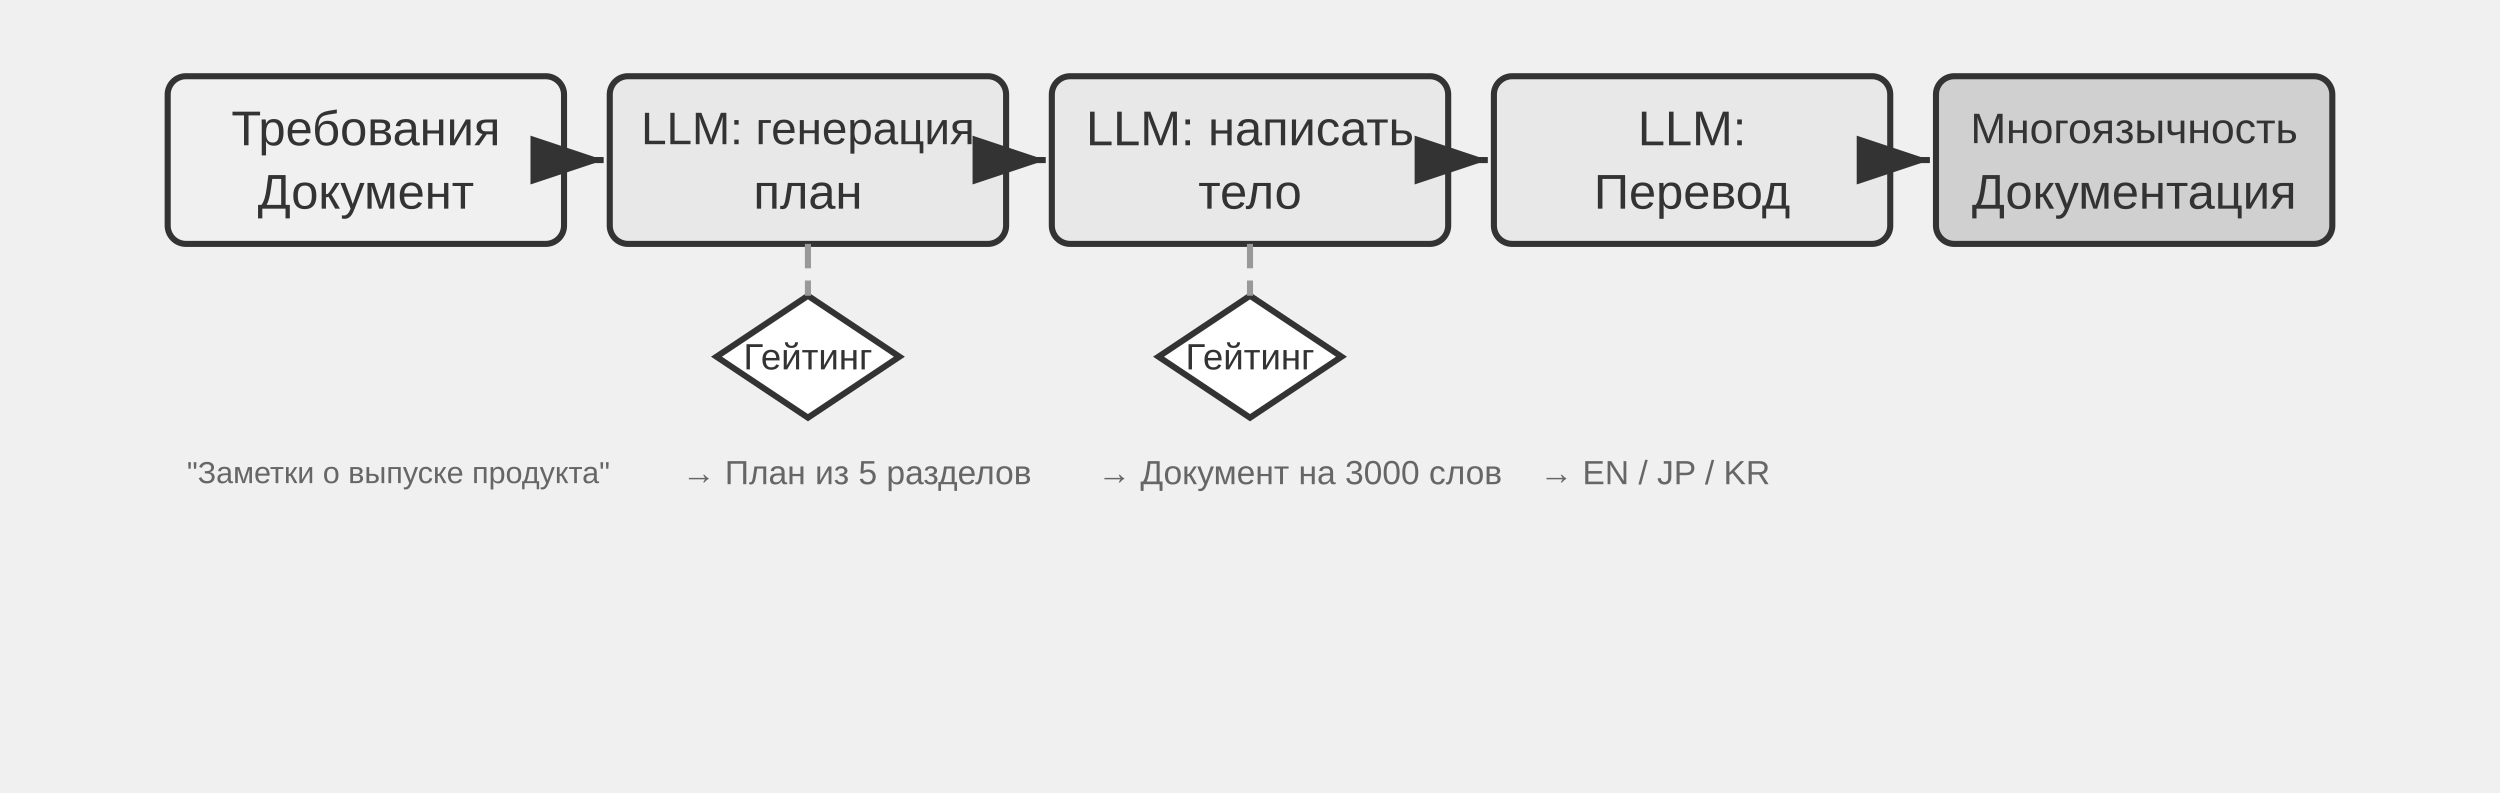
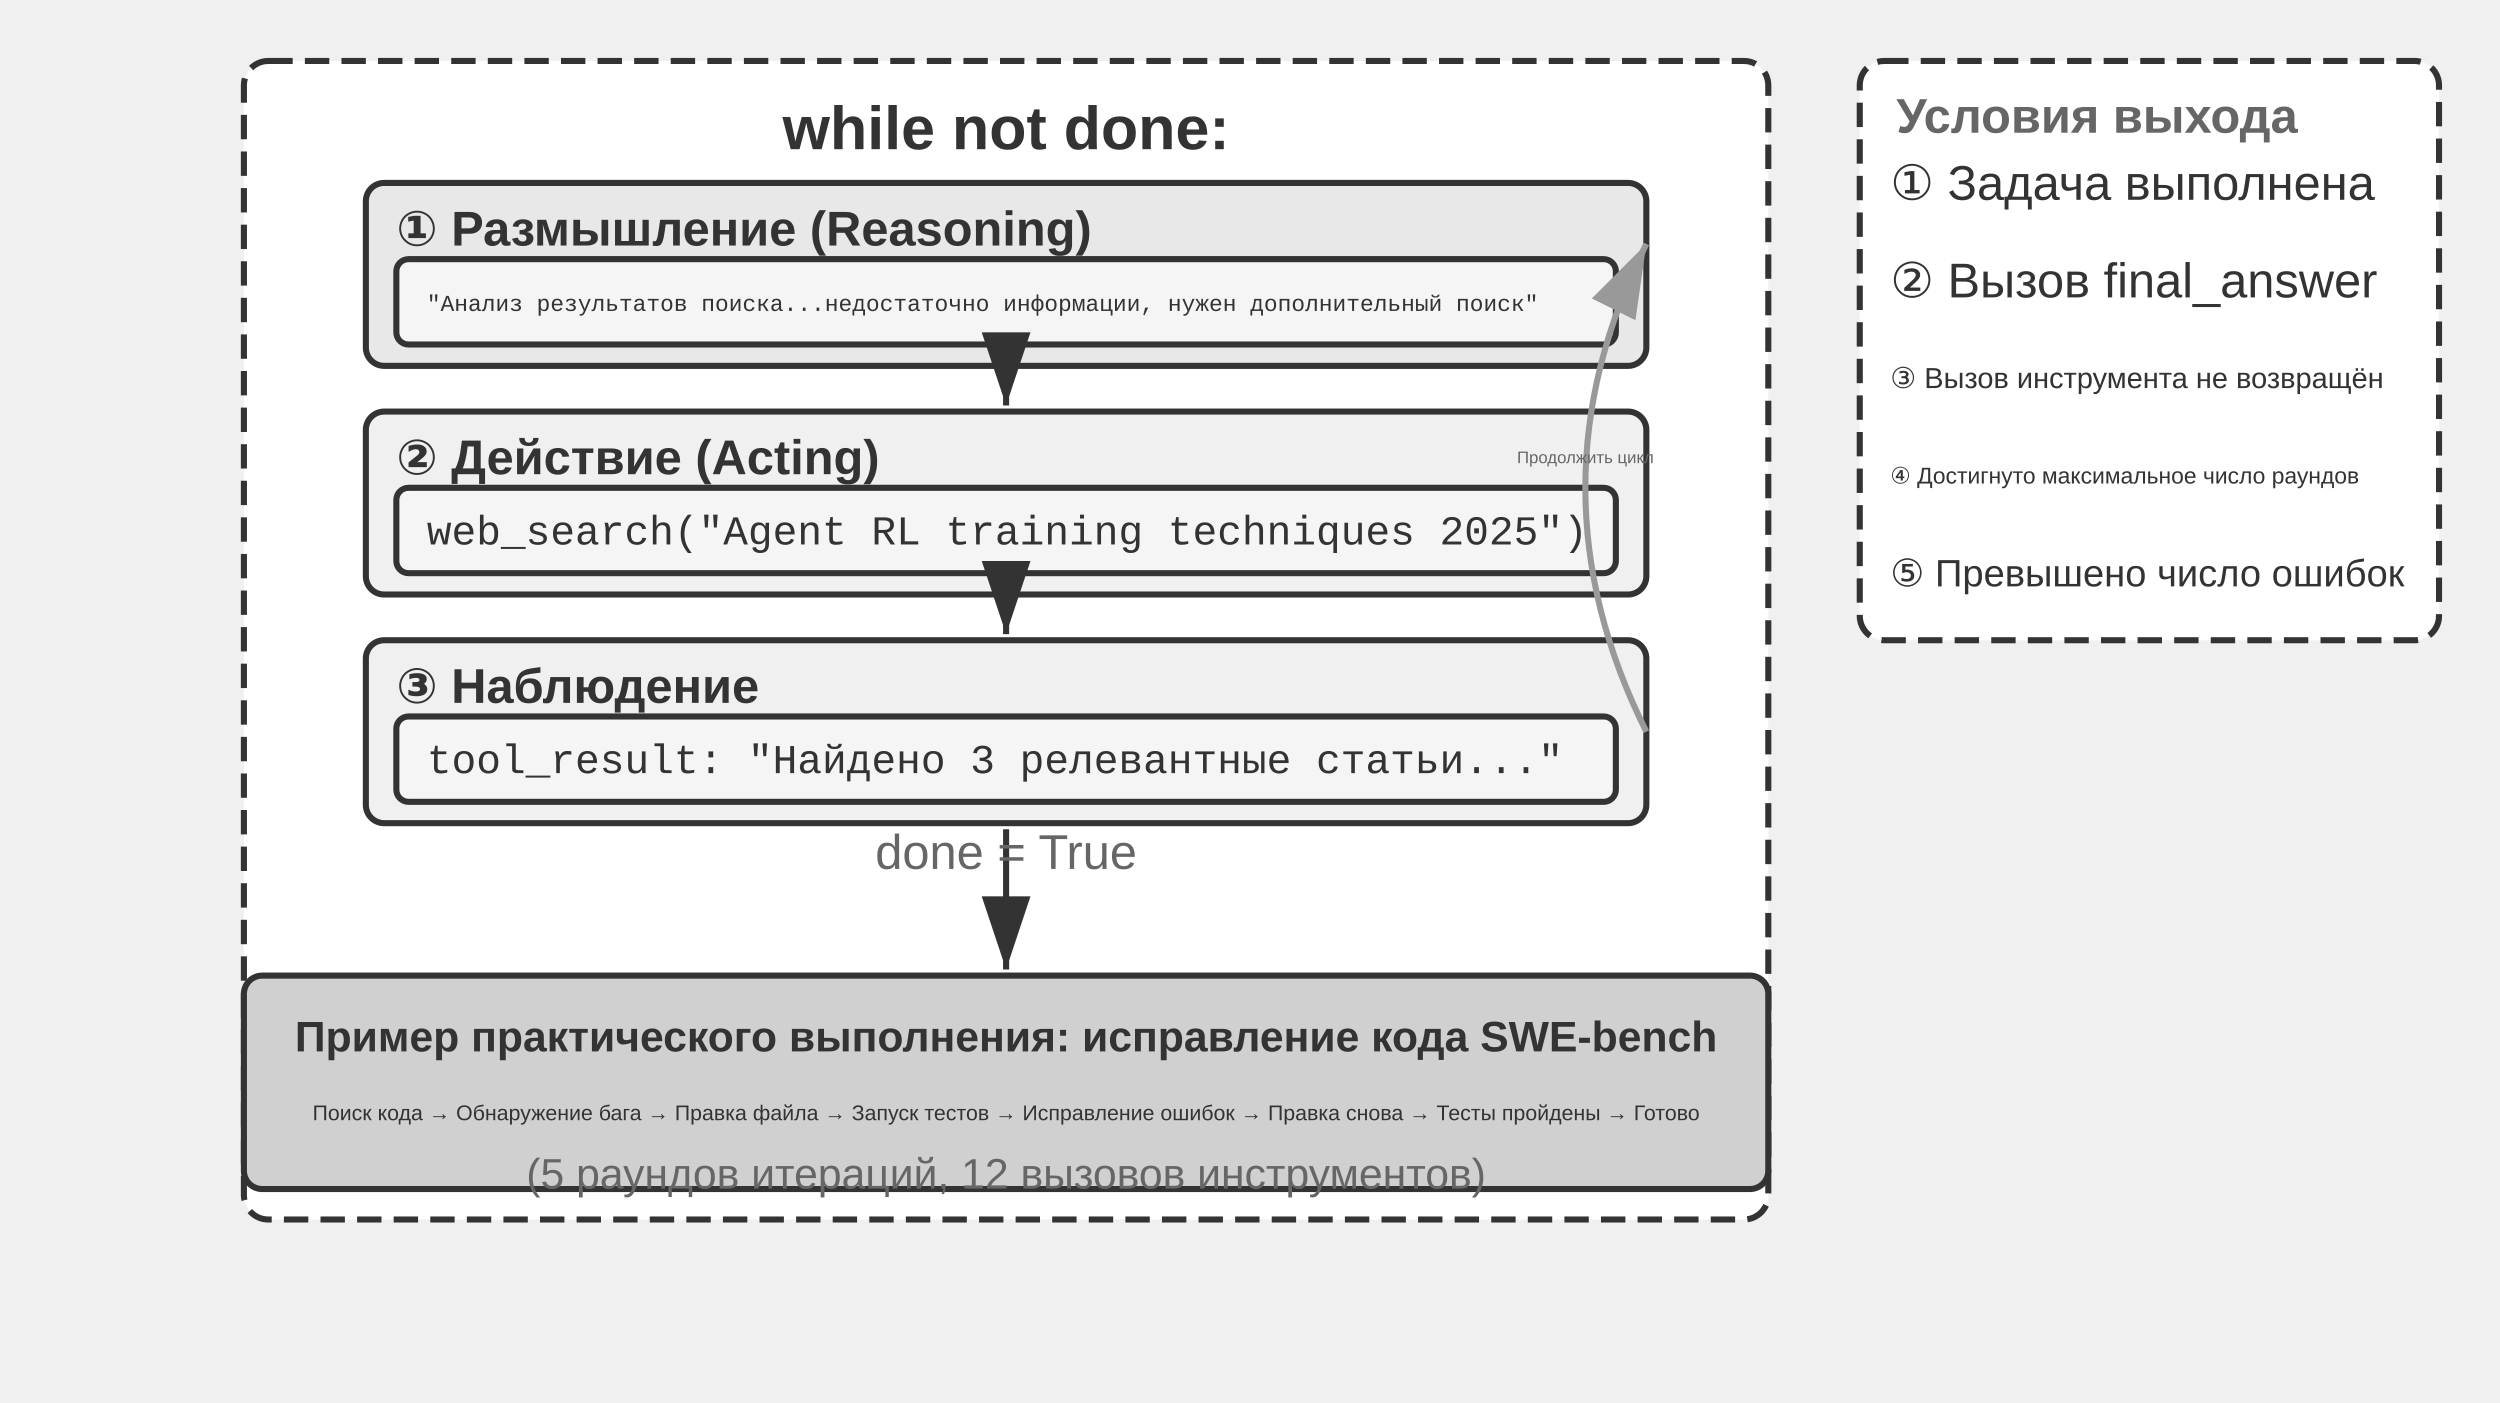
- <svg xmlns="http://www.w3.org/2000/svg" viewBox="0 40 820 260" width="820" height="260" style="background:#ffffff">
+ <svg xmlns="http://www.w3.org/2000/svg" viewBox="0 40 820 460" width="820" height="460" style="background:#ffffff">
  <defs>
    <marker id="ah" markerWidth="12" markerHeight="8" refX="12" refY="4" orient="auto">
      <polygon points="0 0, 12 4, 0 8" fill="#333333" />
    </marker>
    <marker id="ah-light" markerWidth="12" markerHeight="8" refX="12" refY="4" orient="auto">
      <polygon points="0 0, 12 4, 0 8" fill="#999999" />
    </marker>
  </defs>
-   <rect x="55.0" y="65" width="130" height="55" rx="6" fill="#f0f0f0" stroke="#333333" stroke-width="2" />
-   <text x="120.0" y="82.1" font-family="Arial, 'Helvetica Neue', Helvetica, 'PingFang SC', 'Microsoft YaHei', sans-serif" font-size="16" fill="#333333" text-anchor="middle" dominant-baseline="central" font-weight="normal">Требования</text>
-   <text x="120.0" y="102.9" font-family="Arial, 'Helvetica Neue', Helvetica, 'PingFang SC', 'Microsoft YaHei', sans-serif" font-size="16" fill="#333333" text-anchor="middle" dominant-baseline="central" font-weight="normal">Документ</text>
-   <rect x="200.0" y="65" width="130" height="55" rx="6" fill="#e8e8e8" stroke="#333333" stroke-width="2" />
-   <text x="265.0" y="82.1" font-family="Arial, 'Helvetica Neue', Helvetica, 'PingFang SC', 'Microsoft YaHei', sans-serif" font-size="15" fill="#333333" text-anchor="middle" dominant-baseline="central" font-weight="normal">LLM: генерация</text>
-   <text x="265.0" y="102.9" font-family="Arial, 'Helvetica Neue', Helvetica, 'PingFang SC', 'Microsoft YaHei', sans-serif" font-size="16" fill="#333333" text-anchor="middle" dominant-baseline="central" font-weight="normal">план</text>
-   <line x1="187.0" y1="92.5" x2="198.0" y2="92.5" stroke="#333333" stroke-width="2" marker-end="url(#ah)" />
-   <rect x="345.0" y="65" width="130" height="55" rx="6" fill="#e8e8e8" stroke="#333333" stroke-width="2" />
-   <text x="410.0" y="82.1" font-family="Arial, 'Helvetica Neue', Helvetica, 'PingFang SC', 'Microsoft YaHei', sans-serif" font-size="16" fill="#333333" text-anchor="middle" dominant-baseline="central" font-weight="normal">LLM: написать</text>
-   <text x="410.0" y="102.9" font-family="Arial, 'Helvetica Neue', Helvetica, 'PingFang SC', 'Microsoft YaHei', sans-serif" font-size="16" fill="#333333" text-anchor="middle" dominant-baseline="central" font-weight="normal">тело</text>
-   <line x1="332.0" y1="92.5" x2="343.0" y2="92.5" stroke="#333333" stroke-width="2" marker-end="url(#ah)" />
-   <rect x="490.0" y="65" width="130" height="55" rx="6" fill="#e8e8e8" stroke="#333333" stroke-width="2" />
-   <text x="555.0" y="82.1" font-family="Arial, 'Helvetica Neue', Helvetica, 'PingFang SC', 'Microsoft YaHei', sans-serif" font-size="16" fill="#333333" text-anchor="middle" dominant-baseline="central" font-weight="normal">LLM:</text>
-   <text x="555.0" y="102.9" font-family="Arial, 'Helvetica Neue', Helvetica, 'PingFang SC', 'Microsoft YaHei', sans-serif" font-size="16" fill="#333333" text-anchor="middle" dominant-baseline="central" font-weight="normal">Перевод</text>
-   <line x1="477.0" y1="92.5" x2="488.0" y2="92.5" stroke="#333333" stroke-width="2" marker-end="url(#ah)" />
-   <rect x="635.0" y="65" width="130" height="55" rx="6" fill="#d0d0d0" stroke="#333333" stroke-width="2" />
-   <text x="700.0" y="82.1" font-family="Arial, 'Helvetica Neue', Helvetica, 'PingFang SC', 'Microsoft YaHei', sans-serif" font-size="14" fill="#333333" text-anchor="middle" dominant-baseline="central" font-weight="normal">Многоязычность</text>
-   <text x="700.0" y="102.9" font-family="Arial, 'Helvetica Neue', Helvetica, 'PingFang SC', 'Microsoft YaHei', sans-serif" font-size="16" fill="#333333" text-anchor="middle" dominant-baseline="central" font-weight="normal">Документация</text>
-   <line x1="622.0" y1="92.5" x2="633.0" y2="92.5" stroke="#333333" stroke-width="2" marker-end="url(#ah)" />
-   <polygon points="265.0,137.0 295.0,157 265.0,177.0 235.0,157" fill="#ffffff" stroke="#333333" stroke-width="2" />
-   <text x="265.0" y="157" font-family="Arial, 'Helvetica Neue', Helvetica, 'PingFang SC', 'Microsoft YaHei', sans-serif" font-size="12.0" fill="#333333" text-anchor="middle" dominant-baseline="central">Гейтинг</text>
-   <line x1="265.0" y1="120" x2="265.0" y2="137" stroke="#999999" stroke-width="2" stroke-dasharray="8,4" />
-   <polygon points="410.0,137.0 440.0,157 410.0,177.0 380.0,157" fill="#ffffff" stroke="#333333" stroke-width="2" />
-   <text x="410.0" y="157" font-family="Arial, 'Helvetica Neue', Helvetica, 'PingFang SC', 'Microsoft YaHei', sans-serif" font-size="12.0" fill="#333333" text-anchor="middle" dominant-baseline="central">Гейтинг</text>
-   <line x1="410.0" y1="120" x2="410.0" y2="137" stroke="#999999" stroke-width="2" stroke-dasharray="8,4" />
-   <text x="61.3" y="195" font-family="Arial, 'Helvetica Neue', Helvetica, 'PingFang SC', 'Microsoft YaHei', sans-serif" font-size="10" fill="#666666" text-anchor="start" dominant-baseline="central" font-weight="normal">"Заметки о выпуске продукта"</text>
-   <text x="223.7" y="195" font-family="Arial, 'Helvetica Neue', Helvetica, 'PingFang SC', 'Microsoft YaHei', sans-serif" font-size="11" fill="#666666" text-anchor="start" dominant-baseline="central" font-weight="normal">→ План из 5 разделов</text>
-   <text x="360.0" y="195" font-family="Arial, 'Helvetica Neue', Helvetica, 'PingFang SC', 'Microsoft YaHei', sans-serif" font-size="11" fill="#666666" text-anchor="start" dominant-baseline="central" font-weight="normal">→ Документ на 3000 слов</text>
-   <text x="505.0" y="195" font-family="Arial, 'Helvetica Neue', Helvetica, 'PingFang SC', 'Microsoft YaHei', sans-serif" font-size="11" fill="#666666" text-anchor="start" dominant-baseline="central" font-weight="normal">→ EN / JP / KR</text>
+   <rect x="80" y="60" width="500" height="380" rx="8" fill="#ffffff" stroke="#333333" stroke-width="2" stroke-dasharray="8,4" />
+   <text x="330" y="82" font-family="Arial, 'Helvetica Neue', Helvetica, 'PingFang SC', 'Microsoft YaHei', sans-serif" font-size="20" fill="#333333" text-anchor="middle" dominant-baseline="central" font-weight="bold">while not done:</text>
+   <rect x="120" y="100" width="420" height="60" rx="6" fill="#e8e8e8" stroke="#333333" stroke-width="2" />
+   <text x="130" y="115" font-family="Arial, 'Helvetica Neue', Helvetica, 'PingFang SC', 'Microsoft YaHei', sans-serif" font-size="16" fill="#333333" text-anchor="start" dominant-baseline="central" font-weight="bold">① Размышление (Reasoning)</text>
+   <rect x="130" y="125" width="400" height="28" rx="4" fill="#f5f5f5" stroke="#333333" stroke-width="2" />
+   <text x="140" y="140" font-family="'Courier New', Courier, monospace" font-size="7.5" fill="#333333" text-anchor="start" dominant-baseline="central">"Анализ результатов поиска...недостаточно информации, нужен дополнительный поиск"</text>
+   <rect x="120" y="175" width="420" height="60" rx="6" fill="#f0f0f0" stroke="#333333" stroke-width="2" />
+   <text x="130" y="190" font-family="Arial, 'Helvetica Neue', Helvetica, 'PingFang SC', 'Microsoft YaHei', sans-serif" font-size="16" fill="#333333" text-anchor="start" dominant-baseline="central" font-weight="bold">② Действие (Acting)</text>
+   <rect x="130" y="200" width="400" height="28" rx="4" fill="#f5f5f5" stroke="#333333" stroke-width="2" />
+   <text x="140" y="215" font-family="'Courier New', Courier, monospace" font-size="13.5" fill="#333333" text-anchor="start" dominant-baseline="central">web_search("Agent RL training techniques 2025")</text>
+   <line x1="330" y1="162" x2="330" y2="173" stroke="#333333" stroke-width="2" marker-end="url(#ah)" />
+   <rect x="120" y="250" width="420" height="60" rx="6" fill="#f0f0f0" stroke="#333333" stroke-width="2" />
+   <text x="130" y="265" font-family="Arial, 'Helvetica Neue', Helvetica, 'PingFang SC', 'Microsoft YaHei', sans-serif" font-size="16" fill="#333333" text-anchor="start" dominant-baseline="central" font-weight="bold">③ Наблюдение</text>
+   <rect x="130" y="275" width="400" height="28" rx="4" fill="#f5f5f5" stroke="#333333" stroke-width="2" />
+   <text x="140" y="290" font-family="'Courier New', Courier, monospace" font-size="13.5" fill="#333333" text-anchor="start" dominant-baseline="central">tool_result: "Найдено 3 релевантные статьи..."</text>
+   <line x1="330" y1="237" x2="330" y2="248" stroke="#333333" stroke-width="2" marker-end="url(#ah)" />
+   <path d="M 540,280 Q 500.0,200.0 540,120" fill="none" stroke="#999999" stroke-width="2" marker-end="url(#ah-light)" />
+   <text x="520.0" y="190.0" font-family="Arial, 'Helvetica Neue', Helvetica, 'PingFang SC', 'Microsoft YaHei', sans-serif" font-size="5.5" fill="#666666" text-anchor="middle" dominant-baseline="central" font-weight="normal">Продолжить цикл</text>
+   <rect x="610" y="60" width="190" height="190" rx="8" fill="#ffffff" stroke="#333333" stroke-width="2" stroke-dasharray="8,4" />
+   <text x="622" y="78" font-family="Arial, 'Helvetica Neue', Helvetica, 'PingFang SC', 'Microsoft YaHei', sans-serif" font-size="16" fill="#666666" text-anchor="start" dominant-baseline="central" font-weight="bold">Условия выхода</text>
+   <text x="620" y="100" font-family="Arial, 'Helvetica Neue', Helvetica, 'PingFang SC', 'Microsoft YaHei', sans-serif" font-size="16" fill="#333333" text-anchor="start" dominant-baseline="central" font-weight="normal">① Задача выполнена</text>
+   <text x="620" y="132" font-family="Arial, 'Helvetica Neue', Helvetica, 'PingFang SC', 'Microsoft YaHei', sans-serif" font-size="16" fill="#333333" text-anchor="start" dominant-baseline="central" font-weight="normal">② Вызов final_answer</text>
+   <text x="620" y="164" font-family="Arial, 'Helvetica Neue', Helvetica, 'PingFang SC', 'Microsoft YaHei', sans-serif" font-size="9.5" fill="#333333" text-anchor="start" dominant-baseline="central" font-weight="normal">③ Вызов инструмента не возвращён</text>
+   <text x="620" y="196" font-family="Arial, 'Helvetica Neue', Helvetica, 'PingFang SC', 'Microsoft YaHei', sans-serif" font-size="7.5" fill="#333333" text-anchor="start" dominant-baseline="central" font-weight="normal">④ Достигнуто максимальное число раундов</text>
+   <text x="620" y="228" font-family="Arial, 'Helvetica Neue', Helvetica, 'PingFang SC', 'Microsoft YaHei', sans-serif" font-size="12.5" fill="#333333" text-anchor="start" dominant-baseline="central" font-weight="normal">⑤ Превышено число ошибок</text>
+   <rect x="80" y="360" width="500" height="70" rx="6" fill="#d0d0d0" stroke="#333333" stroke-width="2" />
+   <text x="330" y="380" font-family="Arial, 'Helvetica Neue', Helvetica, 'PingFang SC', 'Microsoft YaHei', sans-serif" font-size="14" fill="#333333" text-anchor="middle" dominant-baseline="central" font-weight="bold">Пример практического выполнения: исправление кода SWE-bench</text>
+   <text x="330" y="405" font-family="Arial, 'Helvetica Neue', Helvetica, 'PingFang SC', 'Microsoft YaHei', sans-serif" font-size="7" fill="#333333" text-anchor="middle" dominant-baseline="central" font-weight="normal">Поиск кода → Обнаружение бага → Правка файла → Запуск тестов → Исправление ошибок → Правка снова → Тесты пройдены → Готово</text>
+   <text x="330" y="425" font-family="Arial, 'Helvetica Neue', Helvetica, 'PingFang SC', 'Microsoft YaHei', sans-serif" font-size="14" fill="#666666" text-anchor="middle" dominant-baseline="central" font-weight="normal">(5 раундов итераций, 12 вызовов инструментов)</text>
+   <line x1="330" y1="312" x2="330" y2="358" stroke="#333333" stroke-width="2" marker-end="url(#ah)" />
+   <text x="330.0" y="325.0" font-family="Arial, 'Helvetica Neue', Helvetica, 'PingFang SC', 'Microsoft YaHei', sans-serif" font-size="16" fill="#666666" text-anchor="middle">done = True</text>
</svg>
